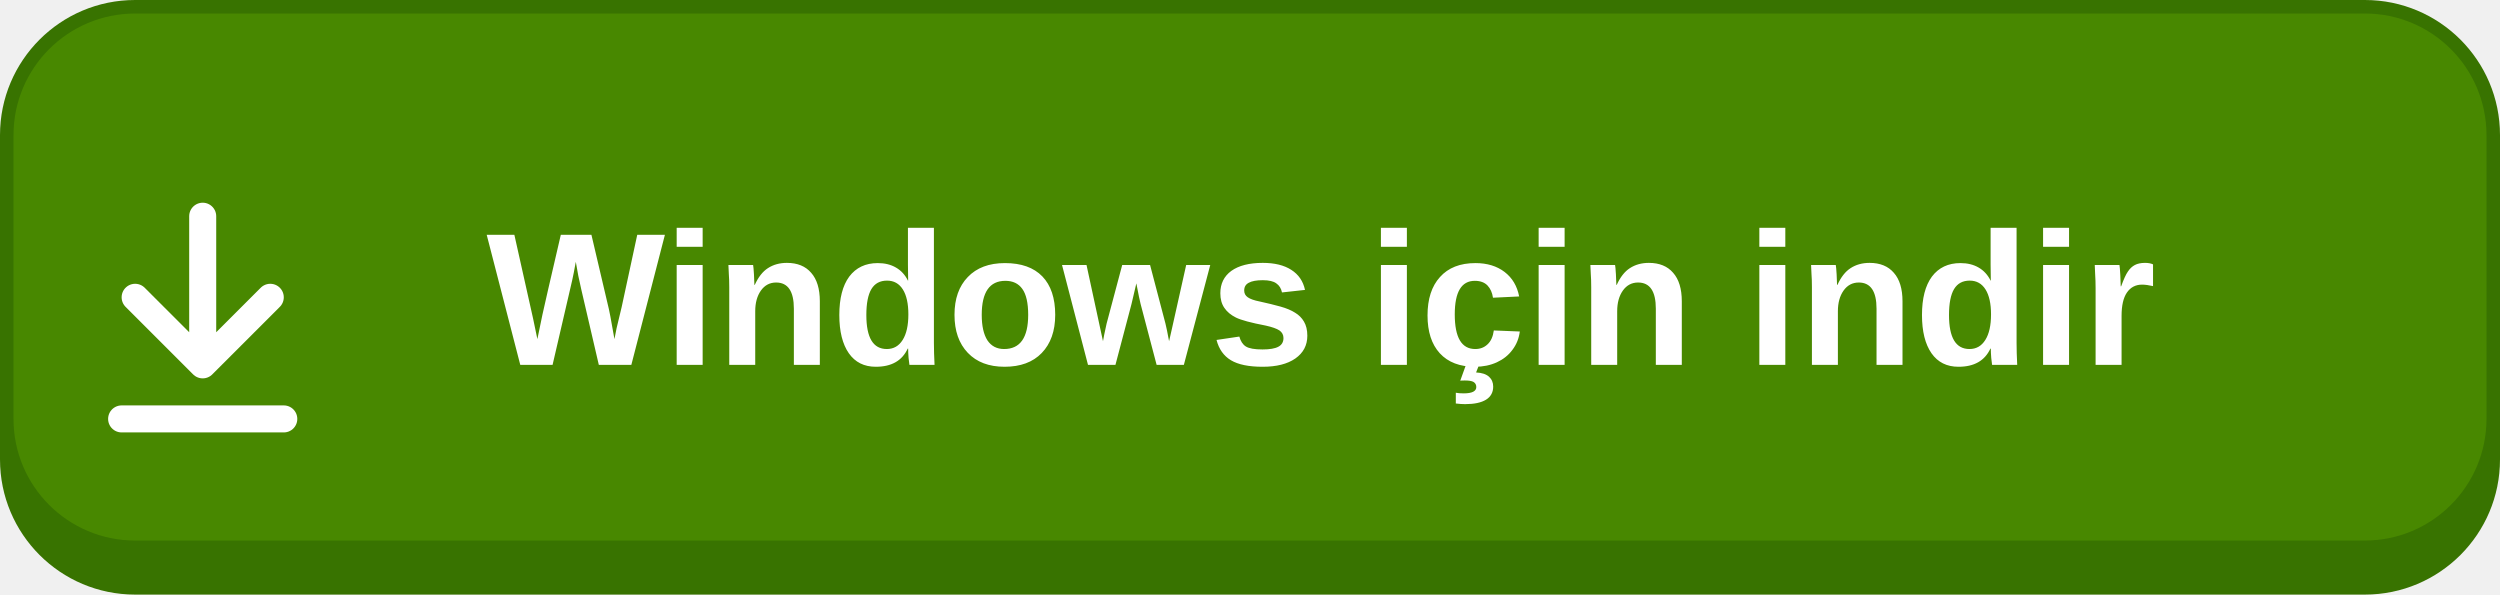
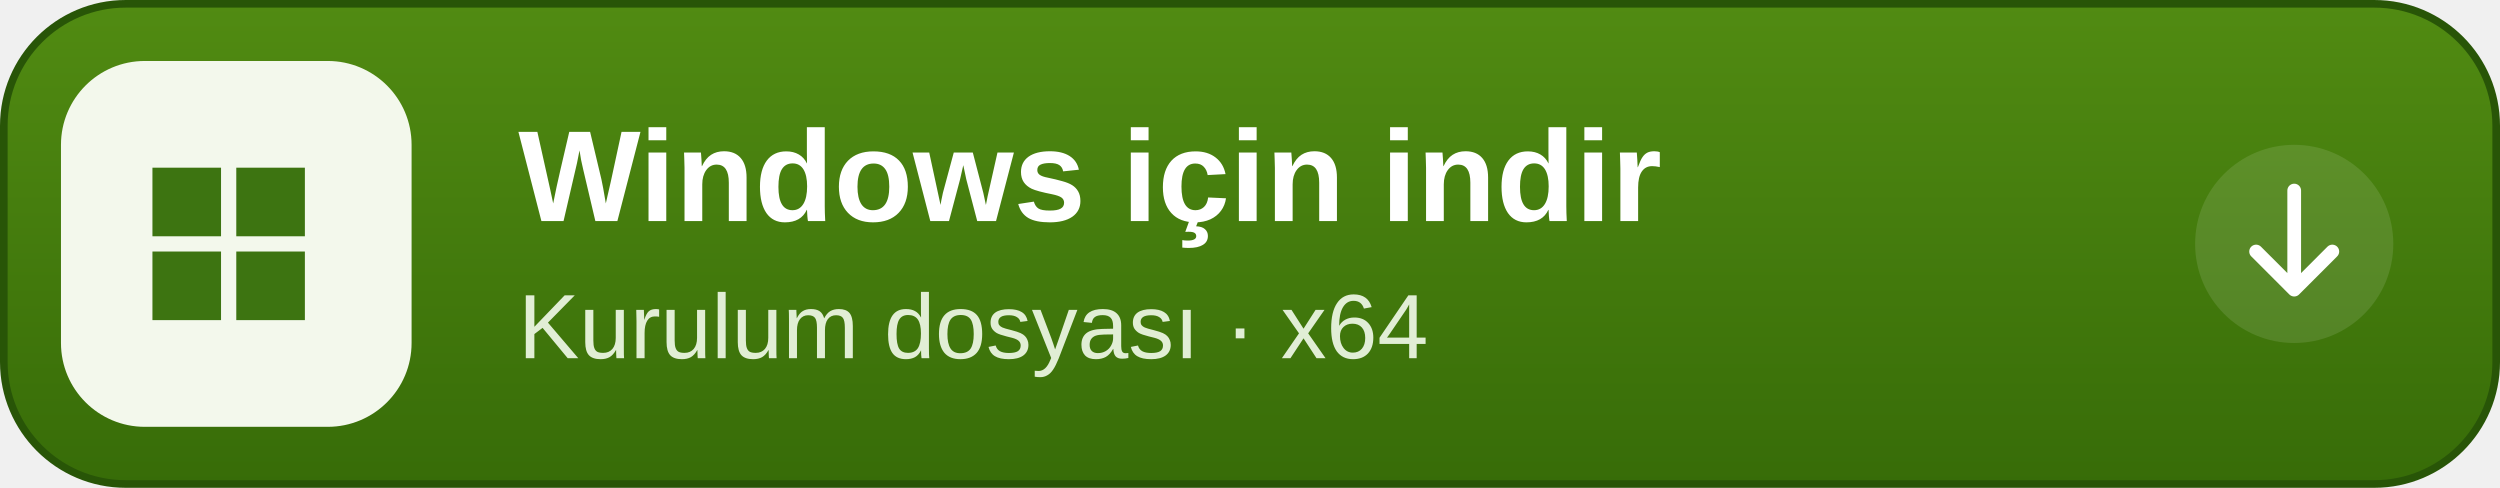
- <svg xmlns="http://www.w3.org/2000/svg" width="185" height="44" viewBox="0 0 185 44" role="img" aria-label="Windows için indir">
-   <rect width="185" height="44" rx="10" fill="#387300" />
-   <rect x="1" y="1" width="183" height="39" rx="9" fill="#488800" />
-   <path d="M15 16v11m-5-5 5 5 5-5m-11 9h12" fill="none" stroke="white" stroke-width="2" stroke-linecap="round" stroke-linejoin="round" />
-   <text x="36" y="27" text-anchor="start" font-family="Segoe UI,Arial,sans-serif" font-weight="600" font-size="14" fill="white">Windows için indir</text>
+ <svg xmlns="http://www.w3.org/2000/svg" width="328" height="64" viewBox="0 0 328 64" role="img" aria-label="PractiSQL Windows sürümlerini aç">
+   <defs>
+     <linearGradient id="surface" x2="0" y2="1">
+       <stop stop-color="#518b12" />
+       <stop offset="1" stop-color="#376c08" />
+     </linearGradient>
+   </defs>
+   <rect x=".5" y=".5" width="327" height="63" rx="16" fill="url(#surface)" stroke="#285507" />
+   <rect x="8" y="8" width="46" height="48" rx="11" fill="#f3f8ec" />
+   <g fill="#3d7411">
+     <path d="M20 22h9v9h-9zm11 0h9v9h-9zM20 33h9v9h-9zm11 0h9v9h-9z" />
+   </g>
+   <text x="68" y="29" font-family="Segoe UI,Arial,sans-serif" font-size="17" font-weight="650" fill="#fff">Windows için indir</text>
+   <text x="68" y="47" font-family="Segoe UI,Arial,sans-serif" font-size="12" fill="#e1eed5">Kurulum dosyası · x64</text>
+   <circle cx="301" cy="32" r="13" fill="#ffffff1c" />
+   <path d="M301 25v13m-5-5 5 5 5-5" fill="none" stroke="#fff" stroke-width="1.8" stroke-linecap="round" stroke-linejoin="round" />
</svg>
